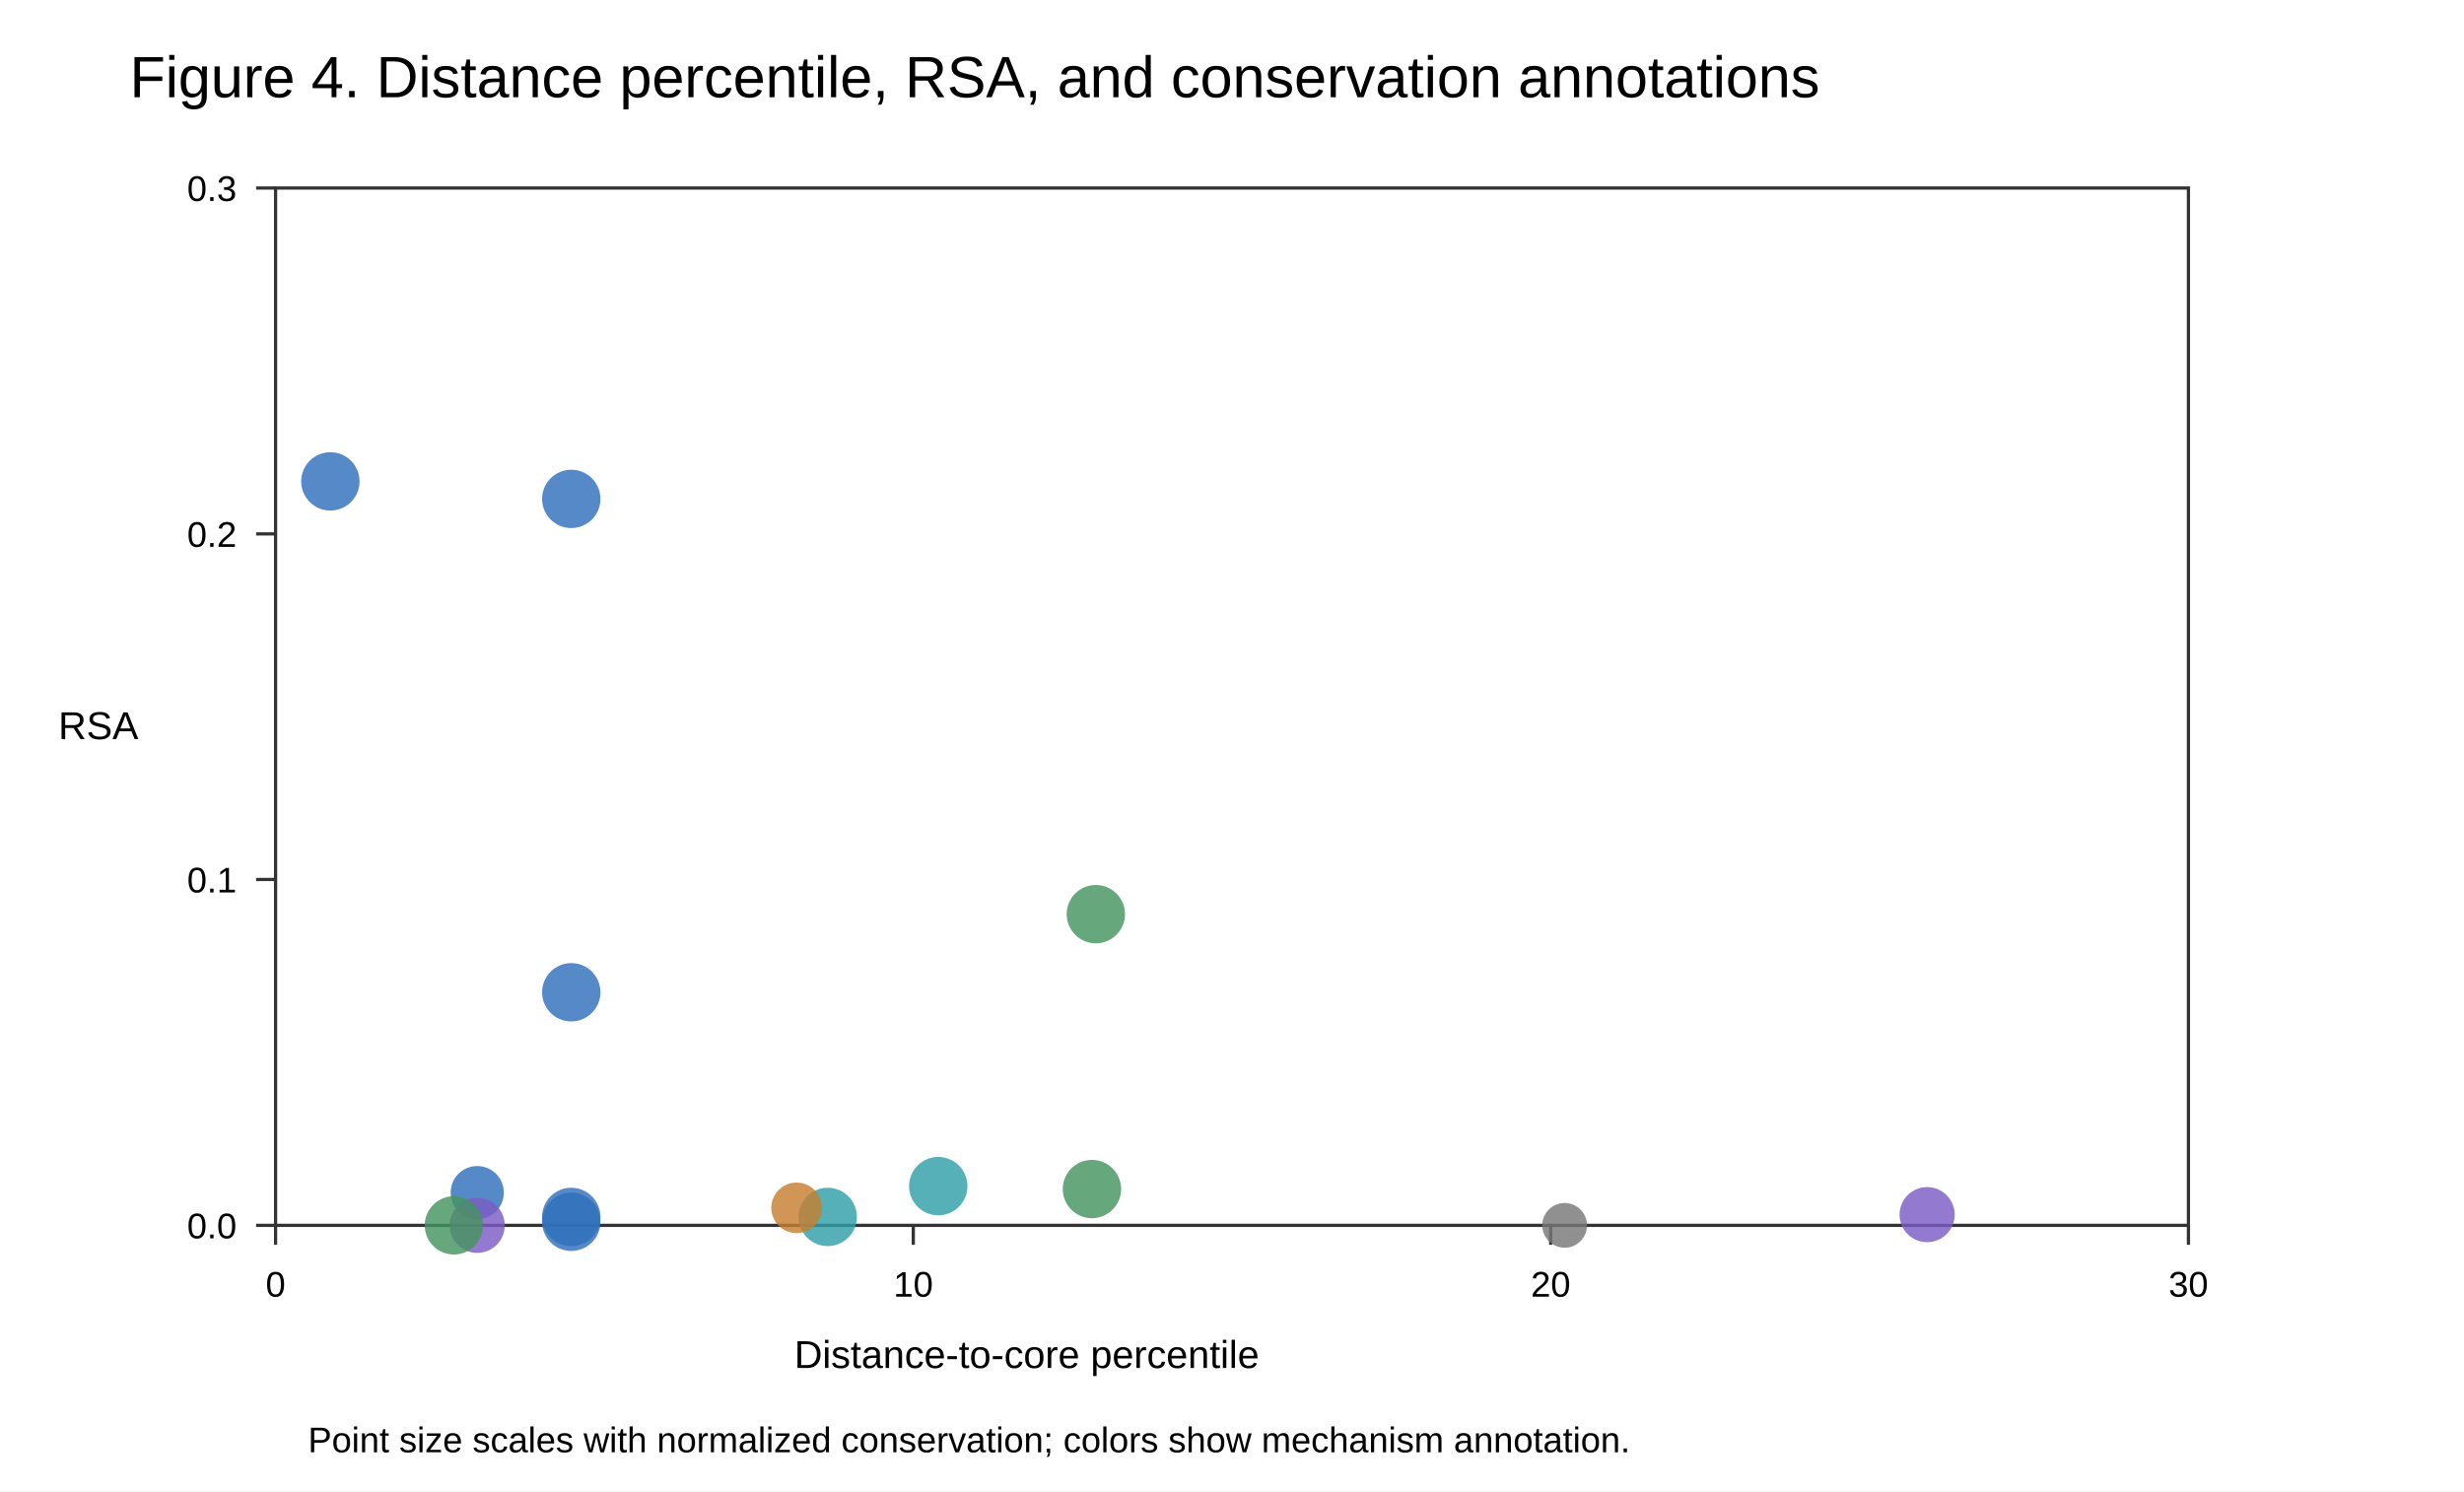
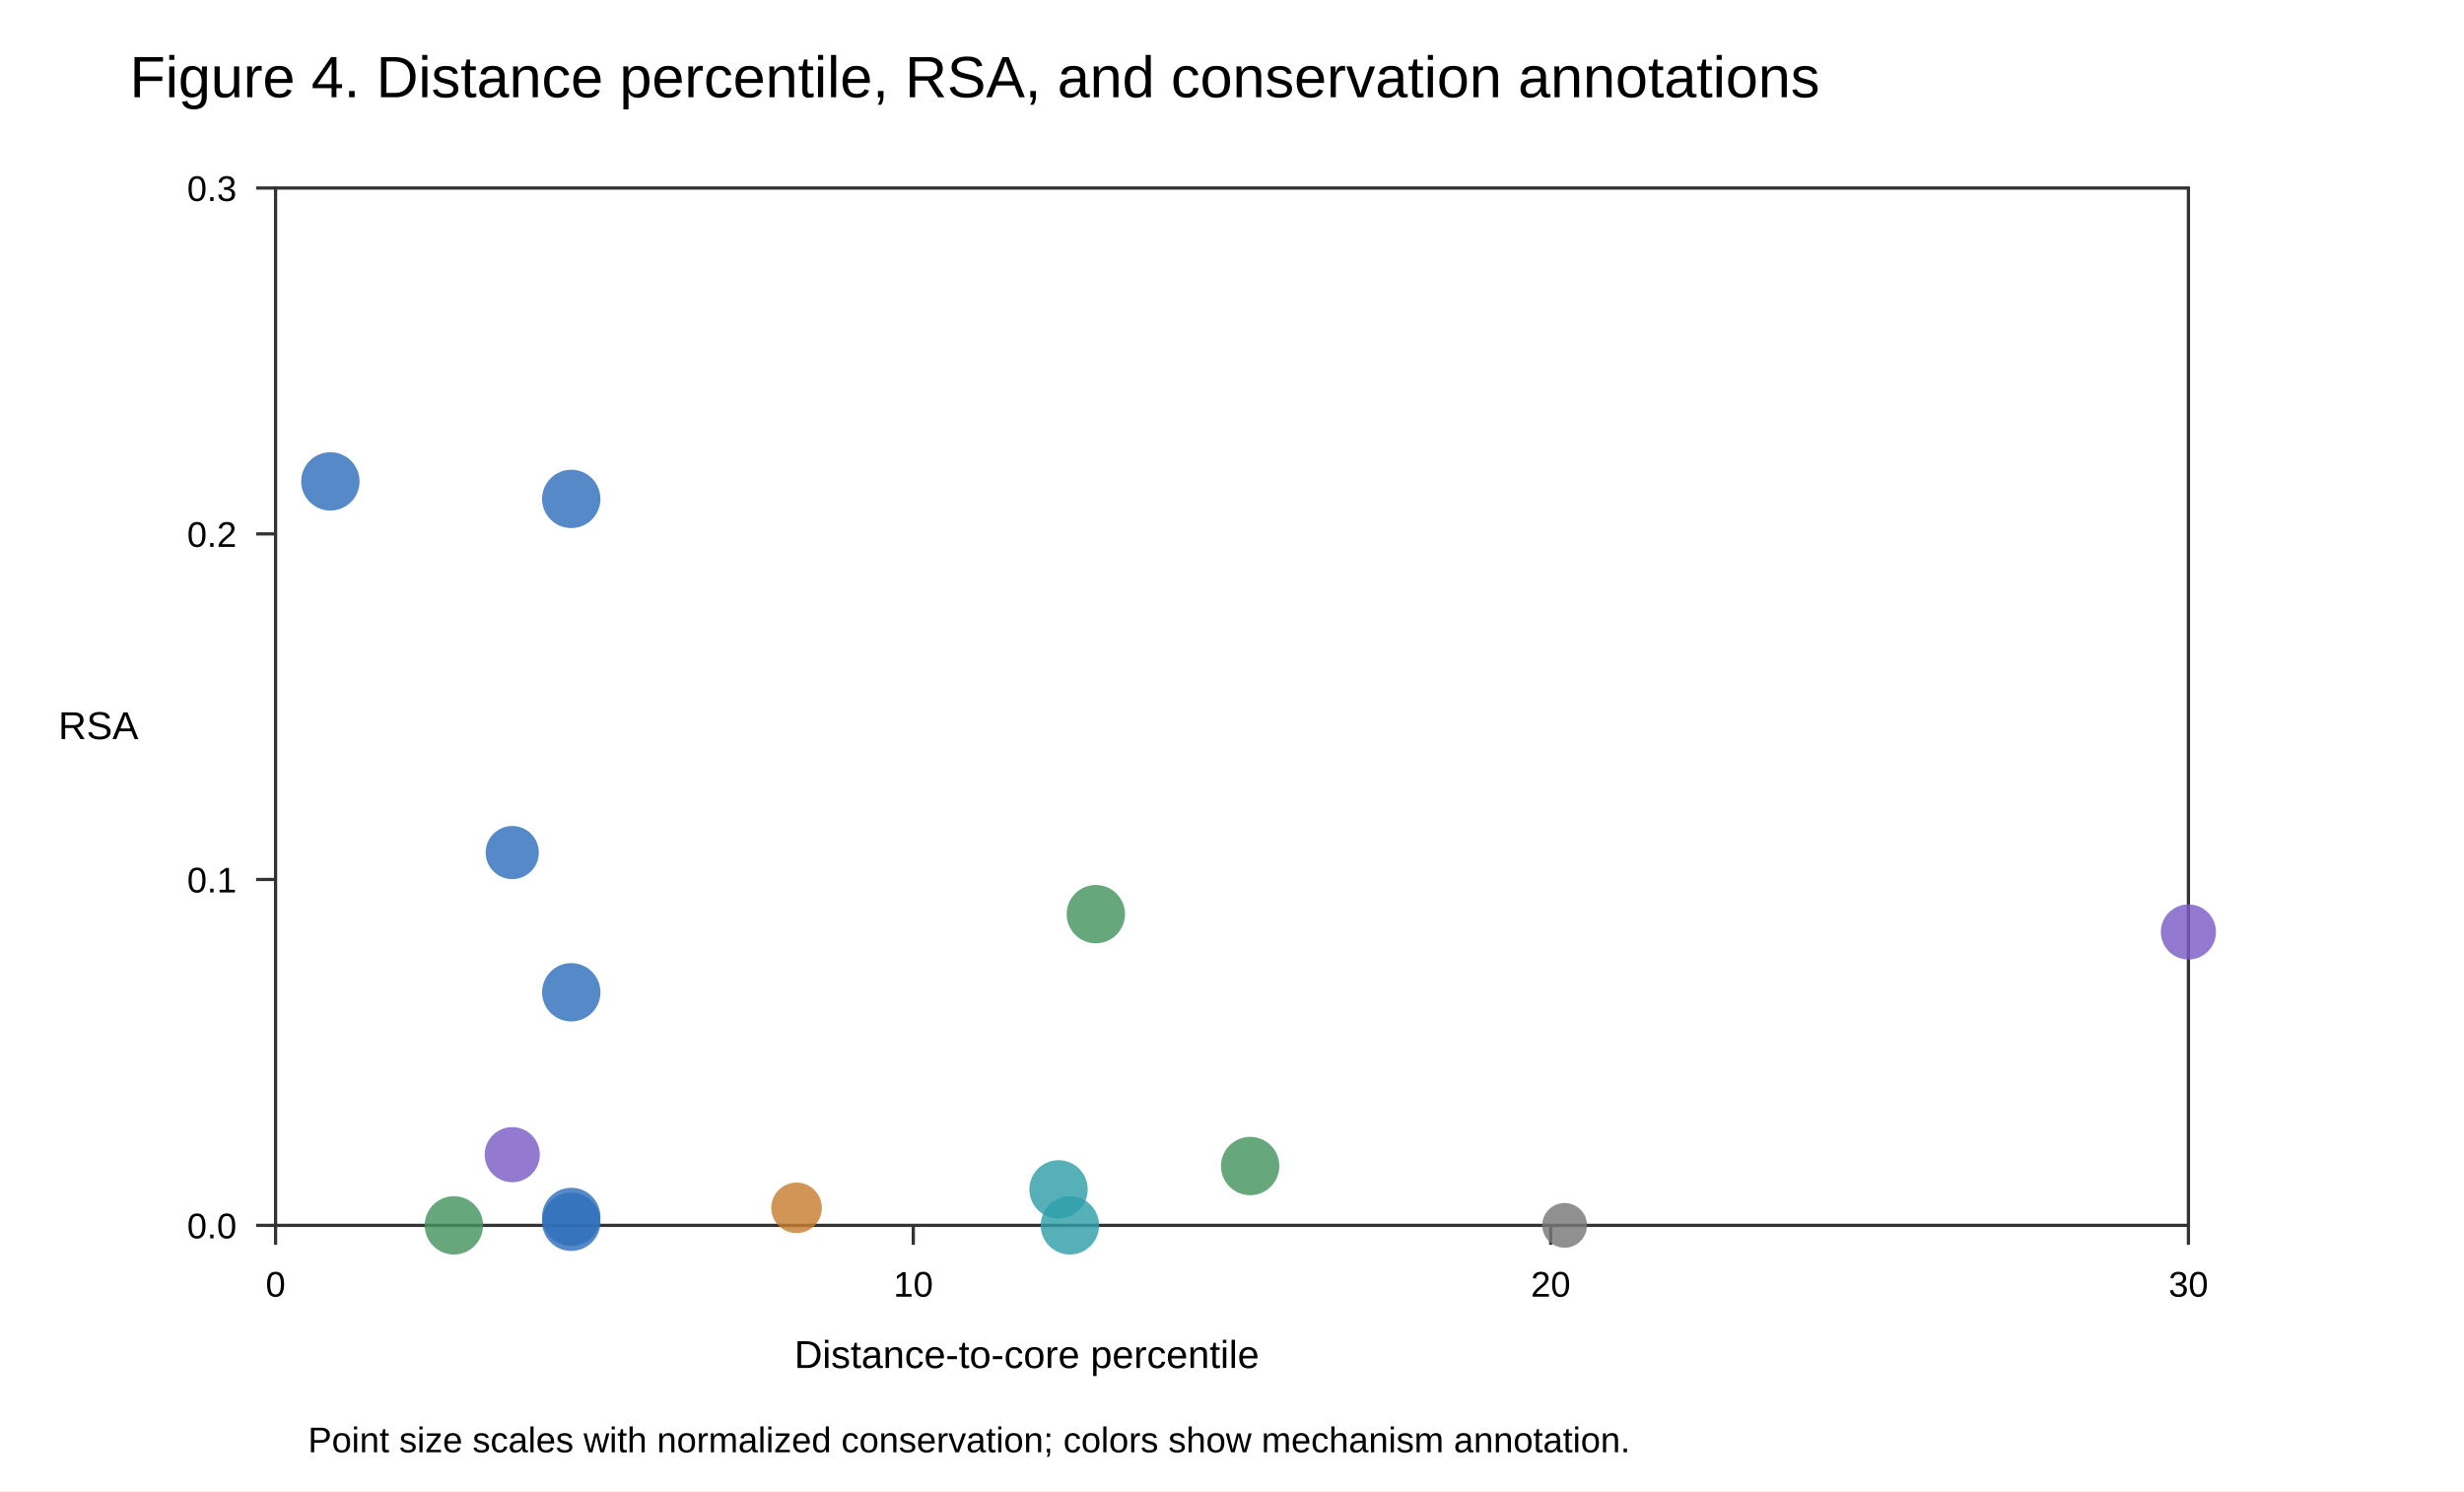
<svg xmlns="http://www.w3.org/2000/svg" width="760" height="460" viewBox="0 0 760 460">
  <rect width="100%" height="100%" fill="white" />
  <text x="40.0" y="30.0" font-size="18" font-family="Arial, sans-serif" text-anchor="start">Figure 4. Distance percentile, RSA, and conservation annotations</text>
  <rect x="85" y="58" width="590" height="320" fill="none" stroke="#333" />
  <line x1="85.0" y1="378" x2="85.0" y2="384" stroke="#333" />
  <text x="85.0" y="400.0" font-size="11" font-family="Arial, sans-serif" text-anchor="middle">0</text>
  <line x1="281.7" y1="378" x2="281.7" y2="384" stroke="#333" />
  <text x="281.7" y="400.0" font-size="11" font-family="Arial, sans-serif" text-anchor="middle">10</text>
  <line x1="478.3" y1="378" x2="478.3" y2="384" stroke="#333" />
  <text x="478.3" y="400.0" font-size="11" font-family="Arial, sans-serif" text-anchor="middle">20</text>
  <line x1="675.0" y1="378" x2="675.0" y2="384" stroke="#333" />
  <text x="675.0" y="400.0" font-size="11" font-family="Arial, sans-serif" text-anchor="middle">30</text>
  <line x1="79" y1="378.0" x2="85" y2="378.0" stroke="#333" />
  <text x="73.0" y="382.0" font-size="11" font-family="Arial, sans-serif" text-anchor="end">0.0</text>
  <line x1="79" y1="271.3" x2="85" y2="271.3" stroke="#333" />
  <text x="73.0" y="275.3" font-size="11" font-family="Arial, sans-serif" text-anchor="end">0.1</text>
  <line x1="79" y1="164.7" x2="85" y2="164.7" stroke="#333" />
  <text x="73.0" y="168.7" font-size="11" font-family="Arial, sans-serif" text-anchor="end">0.2</text>
  <line x1="79" y1="58.0" x2="85" y2="58.0" stroke="#333" />
  <text x="73.0" y="62.0" font-size="11" font-family="Arial, sans-serif" text-anchor="end">0.3</text>
-   <circle cx="147.2" cy="367.9" r="8.2" fill="#2f6fbb" opacity="0.82" />
-   <circle cx="147.2" cy="378.0" r="8.5" fill="#7b5bc6" opacity="0.82" />
-   <circle cx="255.3" cy="375.4" r="9.0" fill="#2f9fa8" opacity="0.82" />
-   <circle cx="289.4" cy="365.9" r="9.0" fill="#2f9fa8" opacity="0.82" />
-   <circle cx="336.8" cy="366.8" r="9.0" fill="#46945f" opacity="0.82" />
-   <circle cx="594.4" cy="374.7" r="8.5" fill="#7b5bc6" opacity="0.82" />
+   <circle cx="158.0" cy="356.2" r="8.5" fill="#7b5bc6" opacity="0.82" />
+   <circle cx="158.0" cy="263.0" r="8.2" fill="#2f6fbb" opacity="0.82" />
+   <circle cx="326.5" cy="366.9" r="9.0" fill="#2f9fa8" opacity="0.82" />
+   <circle cx="330.0" cy="378.0" r="9.0" fill="#2f9fa8" opacity="0.82" />
+   <circle cx="385.6" cy="359.7" r="9.0" fill="#46945f" opacity="0.82" />
+   <circle cx="675.0" cy="287.5" r="8.5" fill="#7b5bc6" opacity="0.82" />
  <circle cx="176.2" cy="376.9" r="9.0" fill="#2f6fbb" opacity="0.82" />
  <circle cx="176.2" cy="375.4" r="9.0" fill="#2f6fbb" opacity="0.82" />
  <circle cx="176.2" cy="306.1" r="9.0" fill="#2f6fbb" opacity="0.82" />
  <circle cx="176.2" cy="153.9" r="9.0" fill="#2f6fbb" opacity="0.82" />
  <circle cx="338.0" cy="282.0" r="9.0" fill="#46945f" opacity="0.82" />
  <circle cx="101.9" cy="148.5" r="9.0" fill="#2f6fbb" opacity="0.82" />
  <circle cx="140.0" cy="378.0" r="9.0" fill="#46945f" opacity="0.82" />
  <circle cx="245.7" cy="372.6" r="7.8" fill="#c77f2f" opacity="0.82" />
  <circle cx="482.6" cy="378.0" r="6.9" fill="#777777" opacity="0.82" />
  <text x="245.0" y="422.0" font-size="12" font-family="Arial, sans-serif" text-anchor="start">Distance-to-core percentile</text>
  <text x="18.0" y="228.0" font-size="12" font-family="Arial, sans-serif" text-anchor="start">RSA</text>
  <text x="95.0" y="448.0" font-size="11" font-family="Arial, sans-serif" text-anchor="start">Point size scales with normalized conservation; colors show mechanism annotation.</text>
</svg>
